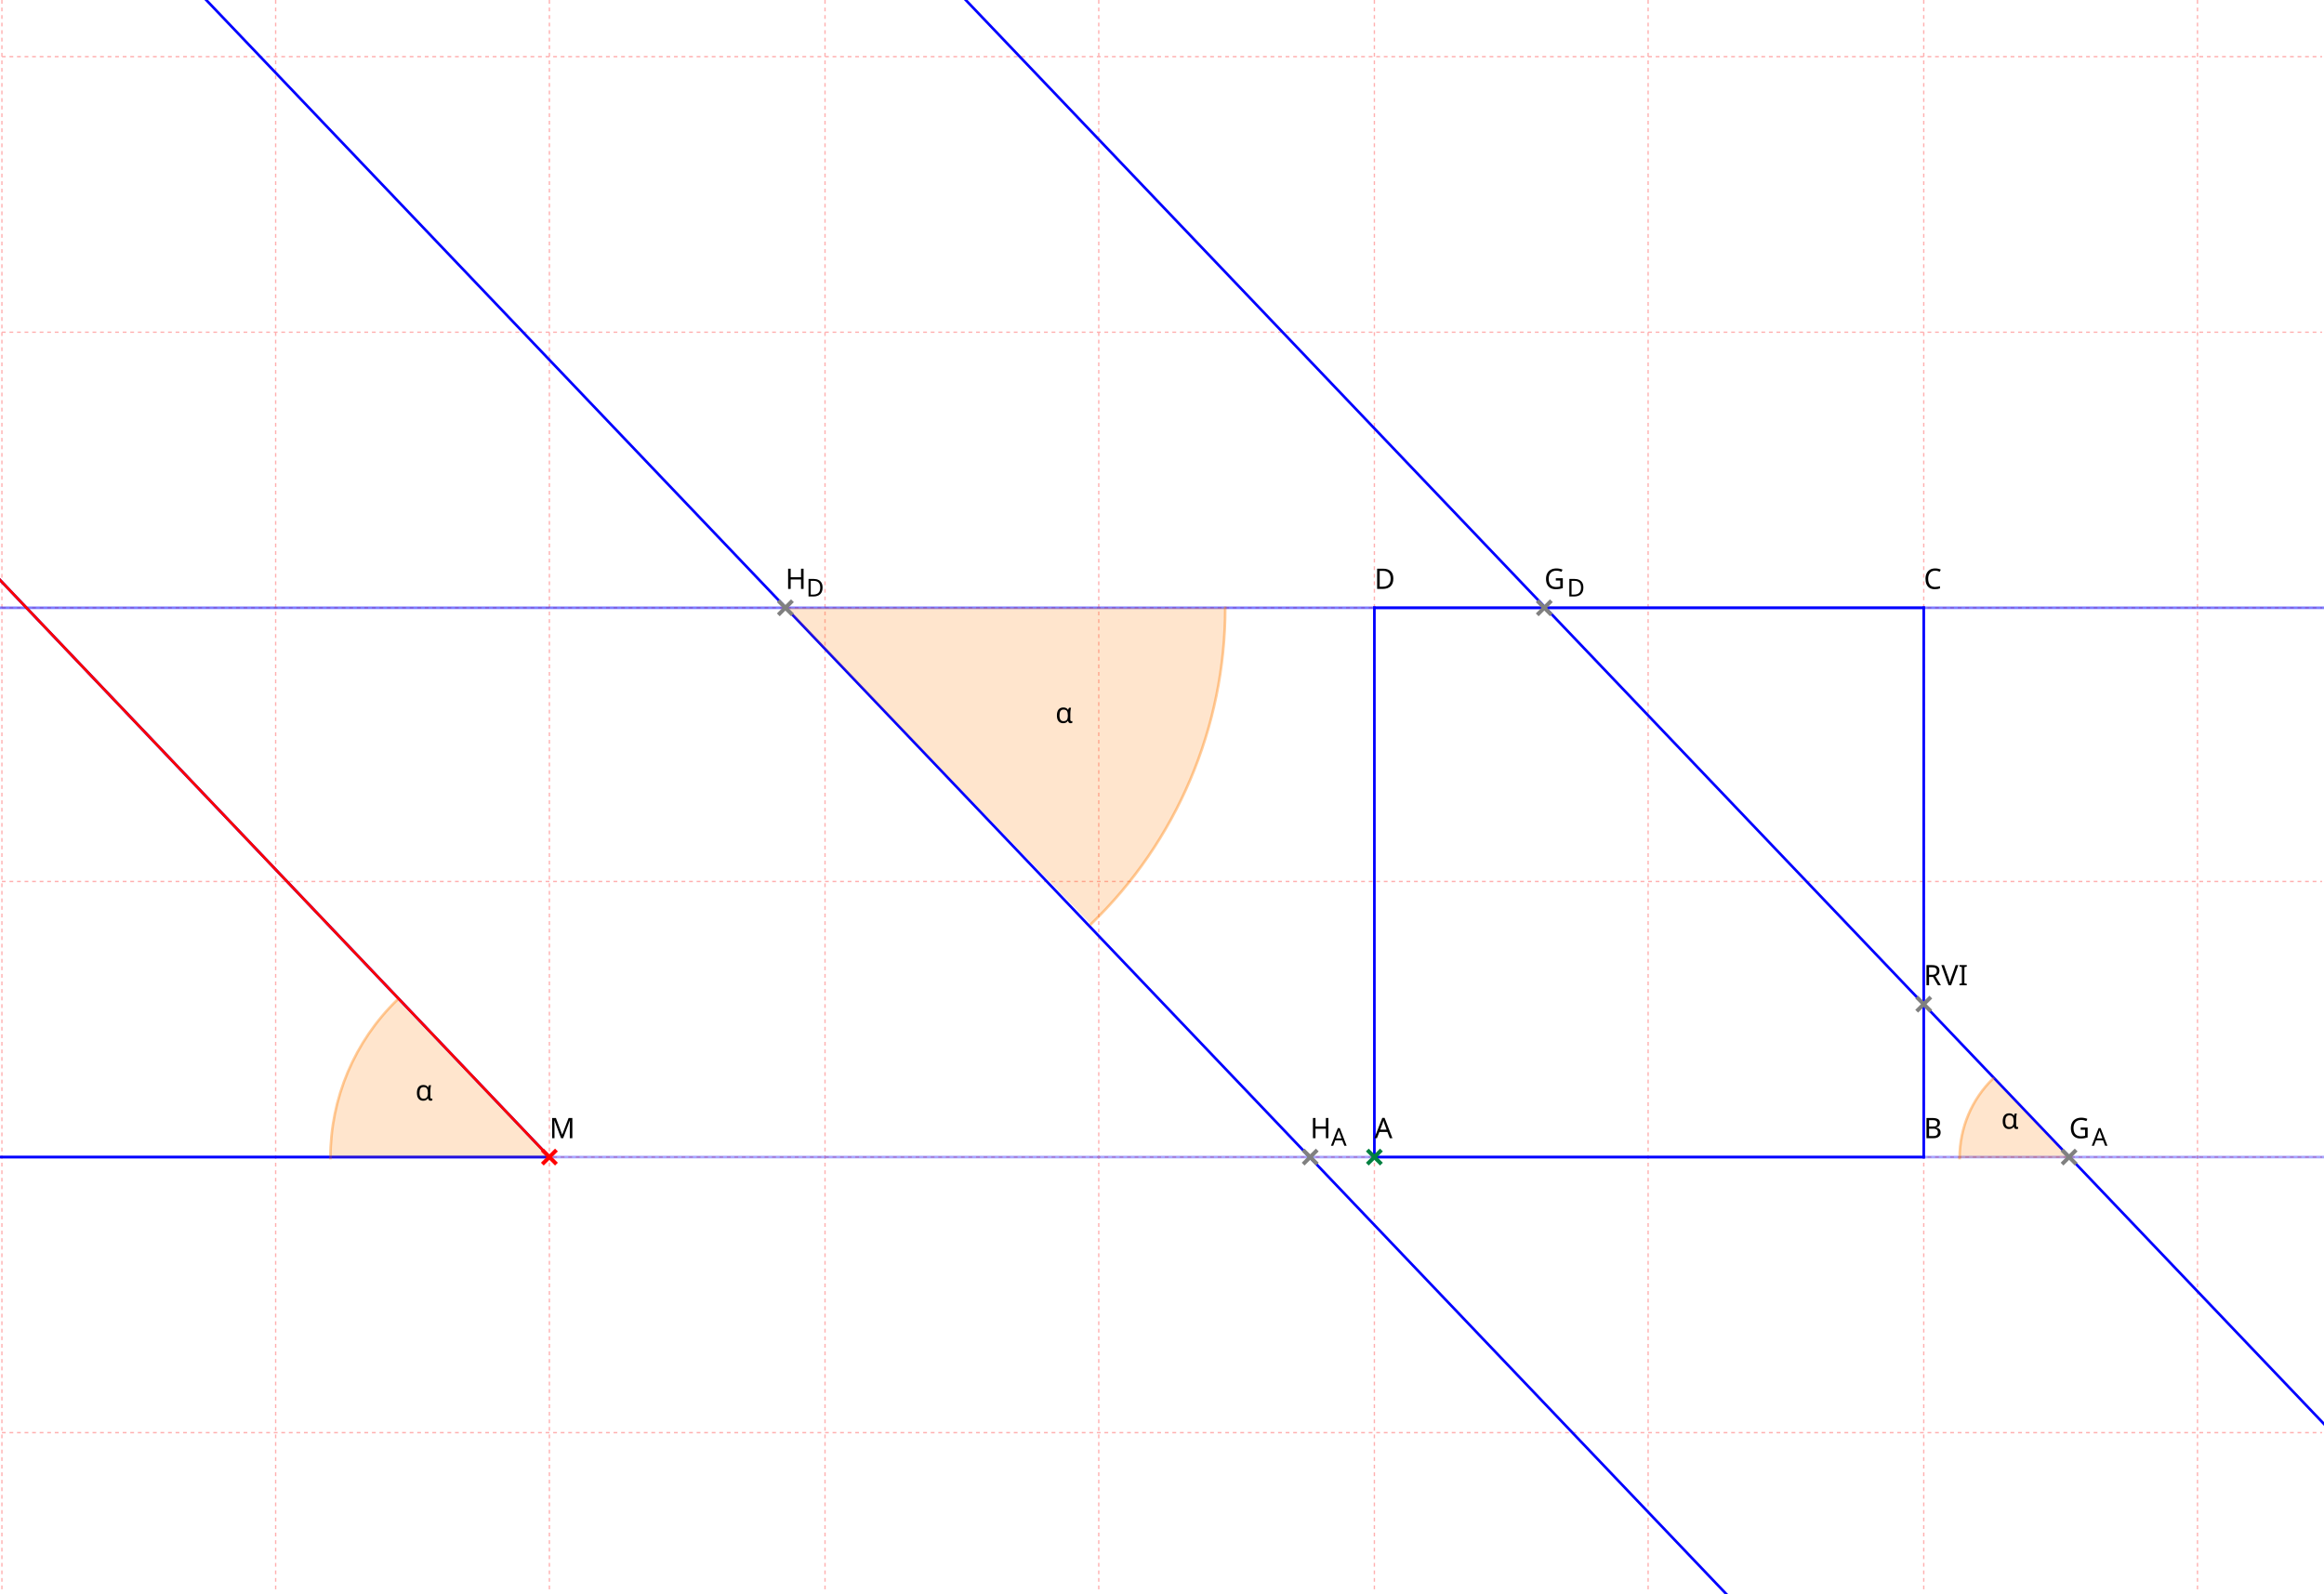
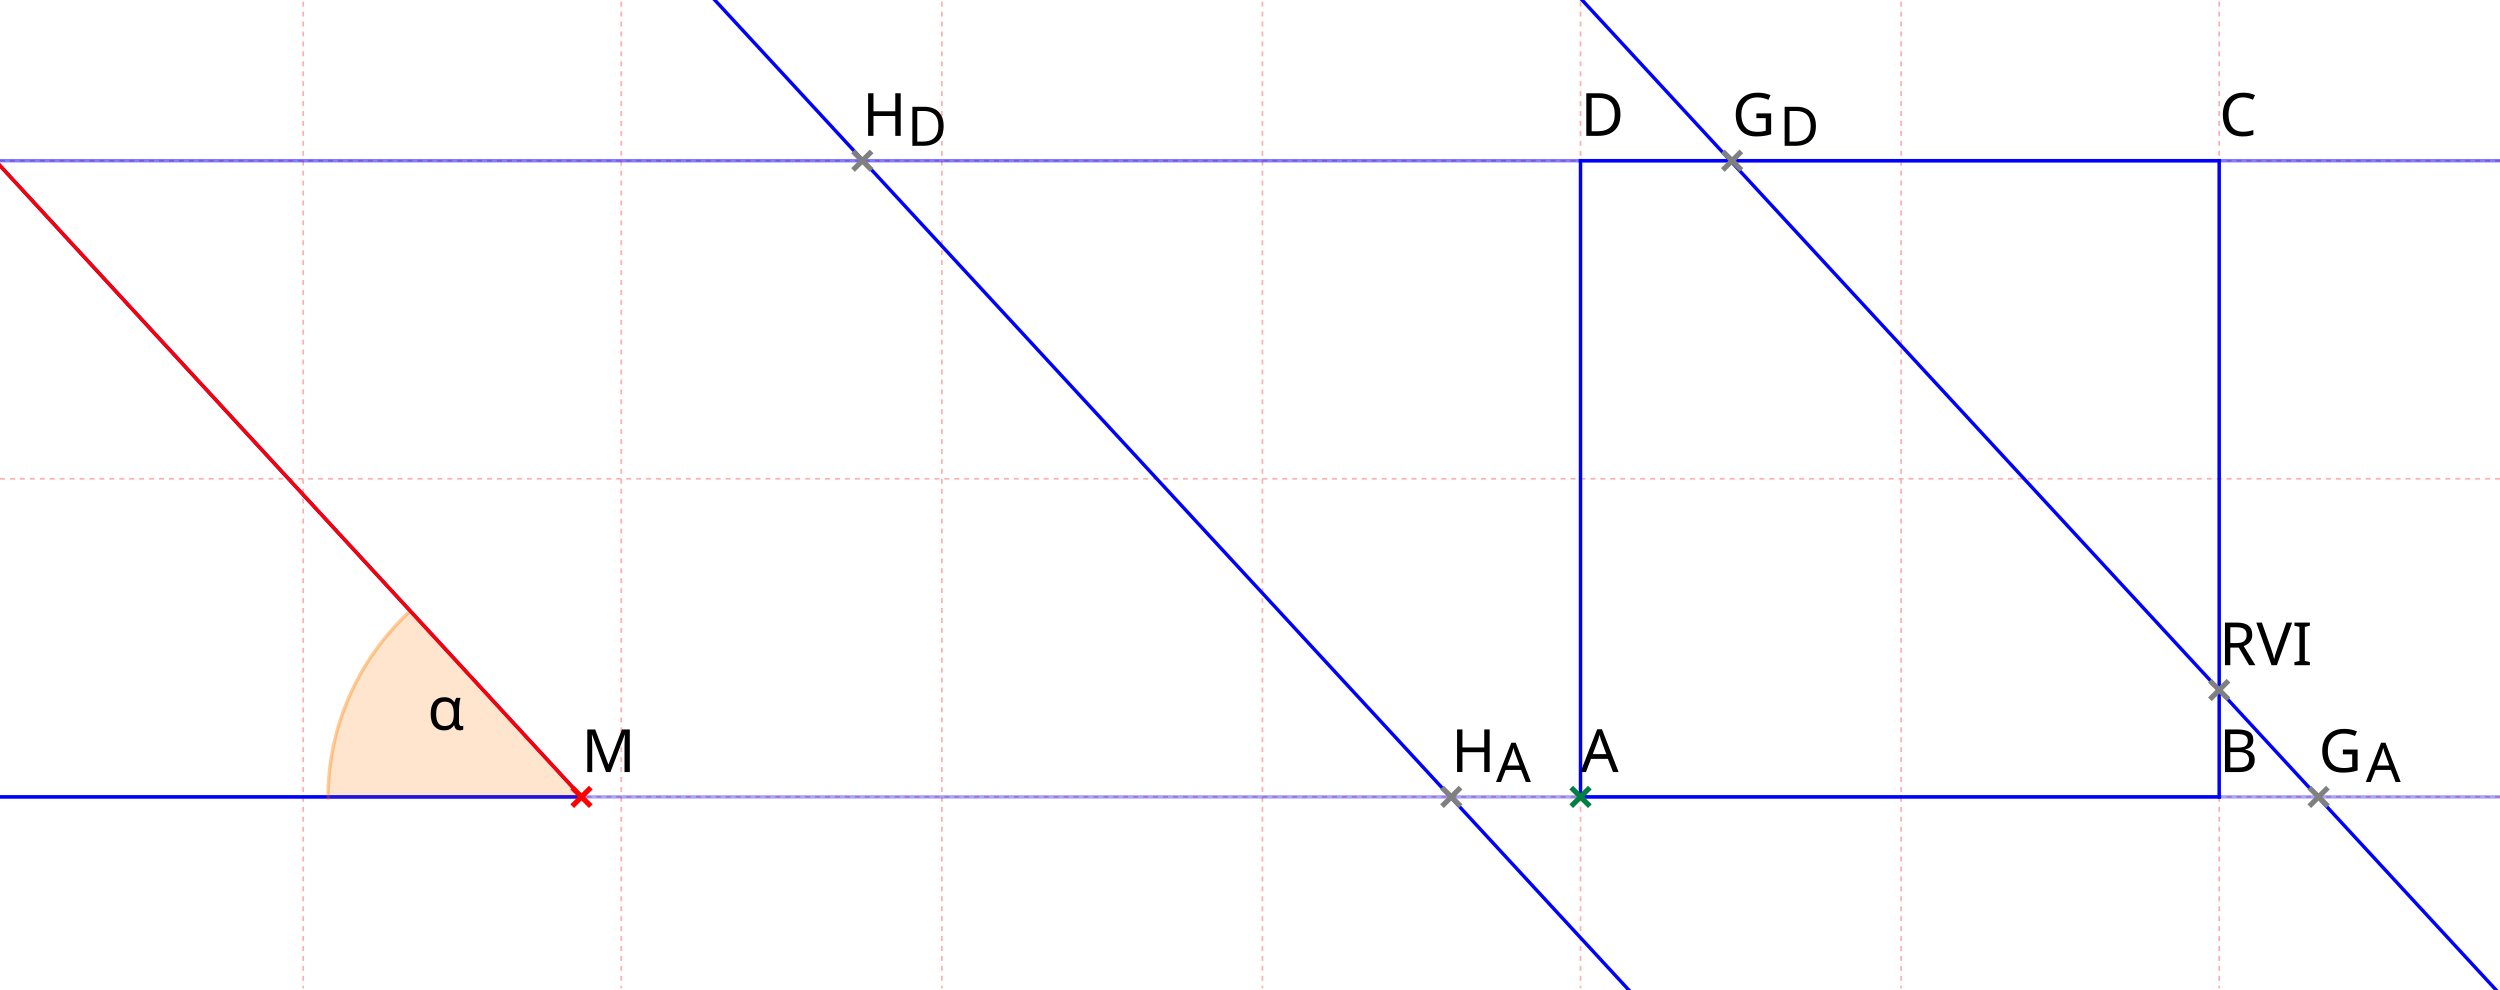
- <svg xmlns="http://www.w3.org/2000/svg" stroke-dasharray="none" shape-rendering="auto" font-family="'Dialog'" text-rendering="auto" width="21.12cm" fill-opacity="1" color-interpolation="auto" color-rendering="auto" font-size="12" viewBox="0 0 1229 844" fill="black" stroke="black" image-rendering="auto" stroke-miterlimit="10" stroke-linecap="square" stroke-linejoin="miter" font-style="normal" stroke-width="1" height="14.48cm" stroke-dashoffset="0" font-weight="normal" stroke-opacity="1">
+ <svg xmlns="http://www.w3.org/2000/svg" stroke-dasharray="none" shape-rendering="auto" font-family="'Dialog'" text-rendering="auto" width="19.57cm" fill-opacity="1" color-interpolation="auto" color-rendering="auto" font-size="12" viewBox="0 0 1006 397" fill="black" stroke="black" image-rendering="auto" stroke-miterlimit="10" stroke-linecap="square" stroke-linejoin="miter" font-style="normal" stroke-width="1" height="7.749cm" stroke-dashoffset="0" font-weight="normal" stroke-opacity="1">
  <defs id="genericDefs" />
  <g>
    <g stroke-linecap="butt" fill="rgb(255,175,175)" text-rendering="geometricPrecision" stroke-linejoin="bevel" stroke-dasharray="2,2" stroke="rgb(255,175,175)" stroke-width="0.7" stroke-miterlimit="8">
-       <line y2="844" fill="none" x1="-146" x2="-146" y1="0" />
-       <line y2="844" fill="none" x1="0" x2="0" y1="0" />
-       <line y2="844" fill="none" x1="145" x2="145" y1="0" />
-       <line y2="844" fill="none" x1="290" x2="290" y1="0" />
-       <line y2="844" fill="none" x1="436" x2="436" y1="0" />
-       <line y2="844" fill="none" x1="581" x2="581" y1="0" />
-       <line y2="844" fill="none" x1="727" x2="727" y1="0" />
-       <line y2="844" fill="none" x1="872" x2="872" y1="0" />
-       <line y2="844" fill="none" x1="1018" x2="1018" y1="0" />
-       <line y2="844" fill="none" x1="1163" x2="1163" y1="0" />
-       <line y2="844" fill="none" x1="1309" x2="1309" y1="0" />
-       <line y2="844" fill="none" x1="1454" x2="1454" y1="0" />
-       <line y2="-116" fill="none" x1="0" x2="1229" y1="-116" />
-       <line y2="30" fill="none" x1="0" x2="1229" y1="30" />
-       <line y2="176" fill="none" x1="0" x2="1229" y1="176" />
-       <line y2="322" fill="none" x1="0" x2="1229" y1="322" />
-       <line y2="467" fill="none" x1="0" x2="1229" y1="467" />
-       <line y2="613" fill="none" x1="0" x2="1229" y1="613" />
-       <line y2="759" fill="none" x1="0" x2="1229" y1="759" />
-       <line y2="905" fill="none" x1="0" x2="1229" y1="905" />
+       <line y2="397" fill="none" x1="-135" x2="-135" y1="0" />
+       <line y2="397" fill="none" x1="-7" x2="-7" y1="0" />
+       <line y2="397" fill="none" x1="122" x2="122" y1="0" />
+       <line y2="397" fill="none" x1="250" x2="250" y1="0" />
+       <line y2="397" fill="none" x1="379" x2="379" y1="0" />
+       <line y2="397" fill="none" x1="508" x2="508" y1="0" />
+       <line y2="397" fill="none" x1="636" x2="636" y1="0" />
+       <line y2="397" fill="none" x1="765" x2="765" y1="0" />
+       <line y2="397" fill="none" x1="893" x2="893" y1="0" />
+       <line y2="397" fill="none" x1="1022" x2="1022" y1="0" />
+       <line y2="-64" fill="none" x1="0" x2="1006" y1="-64" />
+       <line y2="64" fill="none" x1="0" x2="1006" y1="64" />
+       <line y2="192" fill="none" x1="0" x2="1006" y1="192" />
+       <line y2="320" fill="none" x1="0" x2="1006" y1="320" />
+       <line y2="448" fill="none" x1="0" x2="1006" y1="448" />
+       <line y2="576" fill="none" x1="0" x2="1006" y1="576" />
    </g>
    <g fill-opacity="0" fill="rgb(0,255,0)" text-rendering="geometricPrecision" stroke="rgb(0,255,0)" stroke-width="1.4" stroke-opacity="0">
-       <ellipse rx="2182" ry="2186" cx="290" cy="613" stroke="none" />
+       <ellipse rx="1927.5" ry="1921.5" cx="234.5" cy="320.5" stroke="none" />
    </g>
    <g fill-opacity="0.251" fill="rgb(0,0,255)" text-rendering="geometricPrecision" stroke="rgb(0,0,255)" stroke-width="1.4" stroke-opacity="0.251">
-       <ellipse rx="2182" fill="none" ry="2186" cx="290" cy="613" />
-     </g>
-     <g font-size="15" fill-opacity="0" fill="rgb(0,0,0)" text-rendering="geometricPrecision" stroke="rgb(0,0,0)" stroke-width="0.7" stroke-opacity="0">
-       <text xml:space="preserve" x="-1673" y="613" stroke="none">k</text>
-       <text xml:space="preserve" x="-1665" font-size="13" y="617" stroke="none">a</text>
-     </g>
-     <g fill="blue" text-rendering="geometricPrecision" stroke-width="1.4" font-size="13" stroke="blue">
-       <line y2="613" fill="none" x1="-303" x2="290" y1="-10" />
-     </g>
-     <g font-size="15" fill-opacity="0" fill="rgb(0,0,0)" text-rendering="geometricPrecision" stroke="rgb(0,0,0)" stroke-width="0.7" stroke-opacity="0">
-       <text xml:space="preserve" x="10" y="298" stroke="none">r+</text>
-     </g>
-     <g font-size="15" fill-opacity="0.4" fill="rgb(0,0,255)" text-rendering="geometricPrecision" stroke="rgb(0,0,255)" stroke-width="1.4" stroke-opacity="0.4">
-       <line y2="-3316" fill="none" x1="-10" x2="1239" y1="-2121" />
-     </g>
-     <g font-size="15" fill-opacity="0" fill="rgb(0,0,0)" text-rendering="geometricPrecision" stroke="rgb(0,0,0)" stroke-width="0.7" stroke-opacity="0">
-       <text xml:space="preserve" x="-2233" y="17" stroke="none">f</text>
-       <ellipse fill="rgb(0,255,0)" rx="291" cx="-1216" ry="291.5" cy="-967.5" stroke="none" stroke-width="1.4" />
-     </g>
-     <g font-size="15" fill-opacity="0.4" fill="rgb(0,0,255)" text-rendering="geometricPrecision" stroke="rgb(0,0,255)" stroke-width="1.4" stroke-opacity="0.4">
-       <ellipse rx="291" fill="none" ry="291.5" cx="-1216" cy="-967.5" />
-     </g>
-     <g font-size="15" fill-opacity="0" fill="rgb(0,0,0)" text-rendering="geometricPrecision" stroke="rgb(0,0,0)" stroke-width="0.7" stroke-opacity="0">
-       <text xml:space="preserve" x="-1478" y="-968" stroke="none">k</text>
-       <text xml:space="preserve" x="-1470" font-size="13" y="-964" stroke="none">b</text>
-     </g>
-     <g fill="blue" text-rendering="geometricPrecision" stroke-width="1.4" font-size="13" stroke="blue">
-       <line y2="613" fill="none" x1="-10" x2="290" y1="613" />
-     </g>
-     <g font-size="15" fill-opacity="0" fill="rgb(0,0,0)" text-rendering="geometricPrecision" stroke="rgb(0,0,0)" stroke-width="0.7" stroke-opacity="0">
-       <text xml:space="preserve" x="-82" y="613" stroke="none">d</text>
-     </g>
-     <g font-size="15" fill-opacity="0.196" fill="rgb(255,127,0)" text-rendering="geometricPrecision" stroke="rgb(255,127,0)" stroke-width="1.4" stroke-opacity="0.196">
-       <path d="M209.42 529.697 C186.784 551.65 174 581.897 174 613.5 L290 613.5 Z" stroke="none" />
-       <path fill="none" fill-opacity="0.392" d="M209.42 529.697 C186.784 551.65 174 581.897 174 613.5" stroke-opacity="0.392" />
-     </g>
-     <g text-rendering="geometricPrecision" stroke-width="0.7" font-size="15">
-       <text xml:space="preserve" x="219" y="583" stroke="none">α</text>
-       <text xml:space="preserve" x="363" y="-1354" stroke="none">E = (r * cos(α)|r * sin(α))</text>
-     </g>
-     <g font-size="15" fill-opacity="0" fill="rgb(200,200,200)" text-rendering="geometricPrecision" stroke="rgb(200,200,200)" stroke-width="0.7" stroke-opacity="0">
-       <rect fill="none" width="188" x="361" height="20" y="-1370" />
-     </g>
-     <g fill="blue" text-rendering="geometricPrecision" stroke-width="1.4" font-size="15" stroke="blue">
-       <line y2="1186" fill="none" x1="-10" x2="1239" y1="-124" />
-     </g>
-     <g font-size="15" fill-opacity="0" fill="rgb(0,0,0)" text-rendering="geometricPrecision" stroke="rgb(0,0,0)" stroke-width="0.7" stroke-opacity="0">
-       <text xml:space="preserve" x="109" y="17" stroke="none">n</text>
-     </g>
-     <g fill="blue" text-rendering="geometricPrecision" stroke-width="1.4" font-size="15" stroke="blue">
-       <line y2="613" fill="none" x1="727" x2="727" y1="322" />
-     </g>
-     <g font-size="15" fill-opacity="0" fill="rgb(0,0,0)" text-rendering="geometricPrecision" stroke="rgb(0,0,0)" stroke-width="0.7" stroke-opacity="0">
-       <text xml:space="preserve" x="718" y="467" stroke="none">h</text>
-     </g>
-     <g font-size="15" fill-opacity="0.502" fill="rgb(0,0,255)" text-rendering="geometricPrecision" stroke="rgb(0,0,255)" stroke-width="1.4" stroke-opacity="0.502">
-       <line y2="322" fill="none" x1="-10" x2="1239" y1="322" />
-     </g>
-     <g font-size="15" fill-opacity="0" fill="rgb(0,0,0)" text-rendering="geometricPrecision" stroke="rgb(0,0,0)" stroke-width="0.7" stroke-opacity="0">
-       <text xml:space="preserve" x="10" y="322" stroke="none">i</text>
-     </g>
-     <g fill="blue" text-rendering="geometricPrecision" stroke-width="1.4" font-size="15" stroke="blue">
-       <line y2="613" fill="none" x1="1018" x2="1018" y1="322" />
-     </g>
-     <g font-size="15" fill-opacity="0" fill="rgb(0,0,0)" text-rendering="geometricPrecision" stroke="rgb(0,0,0)" stroke-width="0.7" stroke-opacity="0">
-       <text xml:space="preserve" x="1012" y="467" stroke="none">j</text>
-     </g>
-     <g font-size="15" fill-opacity="0.349" fill="rgb(0,0,255)" text-rendering="geometricPrecision" stroke="rgb(0,0,255)" stroke-width="1.4" stroke-opacity="0.349">
-       <line y2="613" fill="none" x1="-10" x2="1239" y1="613" />
-     </g>
-     <g font-size="15" fill-opacity="0" fill="rgb(0,0,0)" text-rendering="geometricPrecision" stroke="rgb(0,0,0)" stroke-width="0.7" stroke-opacity="0">
-       <text xml:space="preserve" x="1212" y="613" stroke="none">k</text>
-     </g>
-     <g fill="red" text-rendering="geometricPrecision" stroke-width="1.4" font-size="15" stroke="red">
-       <line y2="613" fill="none" x1="-303" x2="290" y1="-10" />
-       <text x="-471" y="-177" fill="black" stroke="none" stroke-width="0.7" xml:space="preserve">r</text>
-       <line fill="none" x1="-10" x2="-1006" y1="-2121" y2="-1169" stroke="rgb(0,128,64)" />
-       <text x="-1127" y="-1069" fill="black" stroke="none" stroke-width="0.7" xml:space="preserve">r</text>
-     </g>
-     <g text-rendering="geometricPrecision" stroke-width="0.7" font-size="13">
-       <text xml:space="preserve" x="-1121" y="-1065" stroke="none">e</text>
-     </g>
-     <g font-size="13" fill-opacity="0.502" fill="rgb(0,0,255)" text-rendering="geometricPrecision" stroke="rgb(0,0,255)" stroke-width="1.4" stroke-opacity="0.502">
-       <line y2="322" fill="none" x1="-1006" x2="-1006" y1="-10" />
-     </g>
-     <g font-size="15" fill-opacity="0" fill="rgb(0,0,0)" text-rendering="geometricPrecision" stroke="rgb(0,0,0)" stroke-width="0.7" stroke-opacity="0">
-       <text xml:space="preserve" x="-1015" y="-424" stroke="none">g</text>
-       <ellipse fill="rgb(0,255,0)" rx="291" cx="-1006" ry="291.5" cy="-1169.5" stroke="none" stroke-width="1.4" />
-     </g>
-     <g font-size="15" fill-opacity="0.302" fill="rgb(0,0,255)" text-rendering="geometricPrecision" stroke="rgb(0,0,255)" stroke-width="1.4" stroke-opacity="0.302">
-       <ellipse rx="291" fill="none" ry="291.5" cx="-1006" cy="-1169.5" />
-     </g>
-     <g font-size="15" fill-opacity="0" fill="rgb(0,0,0)" text-rendering="geometricPrecision" stroke="rgb(0,0,0)" stroke-width="0.7" stroke-opacity="0">
-       <text xml:space="preserve" x="-1268" y="-1169" stroke="none">k</text>
-       <text xml:space="preserve" x="-1260" font-size="13" y="-1165" stroke="none">c</text>
-     </g>
-     <g fill="blue" text-rendering="geometricPrecision" stroke-width="1.4" font-size="13" stroke="blue">
-       <line y2="854" fill="none" x1="501" x2="1325" y1="-10" />
-     </g>
-     <g font-size="15" fill-opacity="0" fill="rgb(0,0,0)" text-rendering="geometricPrecision" stroke="rgb(0,0,0)" stroke-width="0.7" stroke-opacity="0">
-       <text xml:space="preserve" x="511" y="15" stroke="none">a</text>
-     </g>
-     <g fill="blue" text-rendering="geometricPrecision" stroke-width="1.4" font-size="15" stroke="blue">
-       <line y2="322" fill="none" x1="727" x2="1018" y1="322" />
-     </g>
-     <g font-size="15" fill-opacity="0" fill="rgb(0,0,0)" text-rendering="geometricPrecision" stroke="rgb(0,0,0)" stroke-width="0.7" stroke-opacity="0">
-       <text xml:space="preserve" x="866" y="322" stroke="none">l</text>
-     </g>
-     <g fill="blue" text-rendering="geometricPrecision" stroke-width="1.4" font-size="15" stroke="blue">
-       <line y2="613" fill="none" x1="727" x2="1018" y1="613" />
-     </g>
-     <g font-size="15" fill-opacity="0" fill="rgb(0,0,0)" text-rendering="geometricPrecision" stroke="rgb(0,0,0)" stroke-width="0.7" stroke-opacity="0">
-       <text xml:space="preserve" x="860" y="613" stroke="none">m</text>
-     </g>
-     <g font-size="15" fill-opacity="0.196" fill="rgb(255,127,0)" text-rendering="geometricPrecision" stroke="rgb(255,127,0)" stroke-width="1.4" stroke-opacity="0.196">
-       <path d="M1054.71 571.419 C1043.392 582.442 1037 597.631 1037 613.5 L1095 613.5 Z" stroke="none" />
-       <path fill="none" fill-opacity="0.392" d="M1054.71 571.419 C1043.392 582.442 1037 597.631 1037 613.5" stroke-opacity="0.392" />
-     </g>
-     <g text-rendering="geometricPrecision" stroke-width="0.7" font-size="15">
-       <text xml:space="preserve" x="1059" y="598" stroke="none">α</text>
-     </g>
-     <g font-size="15" fill-opacity="0.196" fill="rgb(255,127,0)" text-rendering="geometricPrecision" stroke="rgb(255,127,0)" stroke-width="1.4" stroke-opacity="0.196">
-       <path d="M576.855 489.606 C622.322 445.7 648 385.206 648 322 L415 322 Z" stroke="none" />
-       <path fill="none" fill-opacity="0.392" d="M576.855 489.606 C622.322 445.7 648 385.206 648 322" stroke-opacity="0.392" />
-     </g>
-     <g text-rendering="geometricPrecision" stroke-width="0.7" font-size="15">
-       <text xml:space="preserve" x="558" y="383" stroke="none">α</text>
-       <line fill="none" x1="287" x2="293" y1="610" y2="616" stroke="red" stroke-width="2.1" />
-       <line fill="none" x1="293" x2="287" y1="610" y2="616" stroke="red" stroke-width="2.1" />
-       <text xml:space="preserve" x="290" y="603" stroke="none">M</text>
-       <line fill="none" x1="-1219" x2="-1213" y1="-971" y2="-965" stroke="rgb(255,150,0)" stroke-width="2.1" />
-       <line fill="none" x1="-1213" x2="-1219" y1="-971" y2="-965" stroke="rgb(255,150,0)" stroke-width="2.1" />
-       <text xml:space="preserve" x="-1216" y="-978" stroke="none">E</text>
-       <line fill="none" x1="-1430" x2="-1424" y1="-770" y2="-764" stroke="gray" stroke-width="2.1" />
-       <line fill="none" x1="-1424" x2="-1430" y1="-770" y2="-764" stroke="gray" stroke-width="2.1" />
-       <text xml:space="preserve" x="-1427" y="-777" stroke="none">F</text>
-       <line fill="none" x1="-1009" x2="-1003" y1="-1172" y2="-1166" stroke="gray" stroke-width="2.1" />
-       <line fill="none" x1="-1003" x2="-1009" y1="-1172" y2="-1166" stroke="gray" stroke-width="2.1" />
-       <text xml:space="preserve" x="-1006" y="-1179" stroke="none">H</text>
-     </g>
-     <g font-size="15" fill-opacity="0" fill="rgb(255,0,0)" text-rendering="geometricPrecision" stroke="rgb(255,0,0)" stroke-width="2.1" stroke-opacity="0">
-       <line y2="616" fill="none" x1="-440" x2="-434" y1="610" />
-       <line y2="616" fill="none" x1="-434" x2="-440" y1="610" />
-       <text x="-437" y="603" fill="rgb(0,0,0)" stroke="none" stroke-width="0.7" xml:space="preserve">K</text>
-     </g>
-     <g fill="rgb(0,128,64)" text-rendering="geometricPrecision" stroke-width="2.1" font-size="15" stroke="rgb(0,128,64)">
-       <line y2="616" fill="none" x1="724" x2="730" y1="610" />
-       <line y2="616" fill="none" x1="730" x2="724" y1="610" />
-       <text x="727" y="603" fill="black" stroke="none" stroke-width="0.7" xml:space="preserve">A</text>
-     </g>
-     <g font-size="15" fill-opacity="0" fill="rgb(255,0,0)" text-rendering="geometricPrecision" stroke="rgb(255,0,0)" stroke-width="2.1" stroke-opacity="0">
-       <line y2="325" fill="none" x1="724" x2="730" y1="319" />
-       <line y2="325" fill="none" x1="730" x2="724" y1="319" />
-     </g>
-     <g text-rendering="geometricPrecision" stroke-width="0.7" font-size="15">
-       <text xml:space="preserve" x="727" y="312" stroke="none">D</text>
-     </g>
-     <g font-size="15" fill-opacity="0" fill="rgb(255,0,0)" text-rendering="geometricPrecision" stroke="rgb(255,0,0)" stroke-width="2.1" stroke-opacity="0">
-       <line y2="325" fill="none" x1="1015" x2="1021" y1="319" />
-       <line y2="325" fill="none" x1="1021" x2="1015" y1="319" />
-     </g>
-     <g text-rendering="geometricPrecision" stroke-width="0.7" font-size="15">
-       <text xml:space="preserve" x="1018" y="312" stroke="none">C</text>
-     </g>
-     <g font-size="15" fill-opacity="0" fill="rgb(255,0,0)" text-rendering="geometricPrecision" stroke="rgb(255,0,0)" stroke-width="2.1" stroke-opacity="0">
-       <line y2="616" fill="none" x1="1015" x2="1021" y1="610" />
-       <line y2="616" fill="none" x1="1021" x2="1015" y1="610" />
-     </g>
-     <g text-rendering="geometricPrecision" stroke-width="0.7" font-size="15">
-       <text xml:space="preserve" x="1018" y="603" stroke="none">B</text>
-       <line fill="none" x1="412" x2="418" y1="319" y2="325" stroke="gray" stroke-width="2.1" />
-       <line fill="none" x1="418" x2="412" y1="319" y2="325" stroke="gray" stroke-width="2.1" />
-       <text xml:space="preserve" x="415" y="312" stroke="none">H</text>
-       <text xml:space="preserve" x="426" font-size="13" y="316" stroke="none">D</text>
-       <line fill="none" x1="690" x2="696" y1="610" y2="616" stroke="gray" stroke-width="2.1" />
-       <line fill="none" x1="696" x2="690" y1="610" y2="616" stroke="gray" stroke-width="2.1" />
-       <text xml:space="preserve" x="693" y="603" stroke="none">H</text>
-       <text xml:space="preserve" x="704" font-size="13" y="607" stroke="none">A</text>
-       <line fill="none" x1="-1009" x2="-1003" y1="319" y2="325" stroke="gray" stroke-width="2.1" />
-       <line fill="none" x1="-1003" x2="-1009" y1="319" y2="325" stroke="gray" stroke-width="2.1" />
-       <text xml:space="preserve" x="-1006" y="312" stroke="none">L</text>
-       <line fill="none" x1="-798" x2="-792" y1="-1373" y2="-1367" stroke="gray" stroke-width="2.1" />
-       <line fill="none" x1="-792" x2="-798" y1="-1373" y2="-1367" stroke="gray" stroke-width="2.1" />
-       <text xml:space="preserve" x="-795" y="-1380" stroke="none">G</text>
-       <line fill="none" x1="814" x2="820" y1="319" y2="325" stroke="gray" stroke-width="2.1" />
-       <line fill="none" x1="820" x2="814" y1="319" y2="325" stroke="gray" stroke-width="2.1" />
-       <text xml:space="preserve" x="817" y="312" stroke="none">G</text>
-       <text xml:space="preserve" x="829" font-size="13" y="316" stroke="none">D</text>
-       <line fill="none" x1="1092" x2="1098" y1="610" y2="616" stroke="gray" stroke-width="2.1" />
-       <line fill="none" x1="1098" x2="1092" y1="610" y2="616" stroke="gray" stroke-width="2.1" />
-       <text xml:space="preserve" x="1095" y="603" stroke="none">G</text>
-       <text xml:space="preserve" x="1107" font-size="13" y="607" stroke="none">A</text>
-       <line fill="none" x1="1015" x2="1021" y1="529" y2="535" stroke="gray" stroke-width="2.1" />
-       <line fill="none" x1="1021" x2="1015" y1="529" y2="535" stroke="gray" stroke-width="2.1" />
-       <text xml:space="preserve" x="1018" y="522" stroke="none">RVI</text>
+       <ellipse rx="1927.5" fill="none" ry="1921.5" cx="234.5" cy="320.5" />
+     </g>
+     <g font-size="24" fill-opacity="0" fill="rgb(0,0,0)" text-rendering="geometricPrecision" stroke="rgb(0,0,0)" stroke-width="0.7" stroke-opacity="0">
+       <text xml:space="preserve" x="-1500" y="320" stroke="none">k</text>
+       <text xml:space="preserve" x="-1486" font-size="22" y="324" stroke="none">a</text>
+     </g>
+     <g fill="blue" text-rendering="geometricPrecision" stroke-width="1.4" font-size="22" stroke="blue">
+       <line y2="320" fill="none" x1="-70" x2="234" y1="-10" />
+     </g>
+     <g font-size="24" fill-opacity="0" fill="rgb(0,0,0)" text-rendering="geometricPrecision" stroke="rgb(0,0,0)" stroke-width="0.7" stroke-opacity="0">
+       <text xml:space="preserve" x="10" y="55" stroke="none">r+</text>
+     </g>
+     <g font-size="24" fill-opacity="0.4" fill="rgb(0,0,255)" text-rendering="geometricPrecision" stroke="rgb(0,0,255)" stroke-width="1.4" stroke-opacity="0.4">
+       <line y2="-3008" fill="none" x1="-10" x2="1016" y1="-2067" />
+     </g>
+     <g font-size="24" fill-opacity="0" fill="rgb(0,0,0)" text-rendering="geometricPrecision" stroke="rgb(0,0,0)" stroke-width="0.7" stroke-opacity="0">
+       <text xml:space="preserve" x="-2267" y="28" stroke="none">f</text>
+       <ellipse fill="rgb(0,255,0)" rx="257" cx="-1071" ry="256" cy="-1094" stroke="none" stroke-width="1.4" />
+     </g>
+     <g font-size="24" fill-opacity="0.4" fill="rgb(0,0,255)" text-rendering="geometricPrecision" stroke="rgb(0,0,255)" stroke-width="1.4" stroke-opacity="0.4">
+       <ellipse rx="257" fill="none" ry="256" cx="-1071" cy="-1094" />
+     </g>
+     <g font-size="24" fill-opacity="0" fill="rgb(0,0,0)" text-rendering="geometricPrecision" stroke="rgb(0,0,0)" stroke-width="0.7" stroke-opacity="0">
+       <text xml:space="preserve" x="-1302" y="-1093" stroke="none">k</text>
+       <text xml:space="preserve" x="-1288" font-size="22" y="-1089" stroke="none">b</text>
+     </g>
+     <g fill="blue" text-rendering="geometricPrecision" stroke-width="1.4" font-size="22" stroke="blue">
+       <line y2="320" fill="none" x1="-10" x2="234" y1="320" />
+     </g>
+     <g font-size="24" fill-opacity="0" fill="rgb(0,0,0)" text-rendering="geometricPrecision" stroke="rgb(0,0,0)" stroke-width="0.7" stroke-opacity="0">
+       <text xml:space="preserve" x="38" y="320" stroke="none">d</text>
+     </g>
+     <g font-size="24" fill-opacity="0.196" fill="rgb(255,127,0)" text-rendering="geometricPrecision" stroke="rgb(255,127,0)" stroke-width="1.4" stroke-opacity="0.196">
+       <path d="M164.754 245.536 C143.863 264.923 132 292.073 132 320.5 L235 320.5 Z" stroke="none" />
+       <path fill="none" fill-opacity="0.392" d="M164.754 245.536 C143.863 264.923 132 292.073 132 320.5" stroke-opacity="0.392" />
+     </g>
+     <g text-rendering="geometricPrecision" stroke-width="0.7" font-size="24">
+       <text xml:space="preserve" x="172" y="293" stroke="none">α</text>
+       <text xml:space="preserve" x="572" y="-1409" stroke="none">E = (r * cos(α)|r * sin(α))</text>
+     </g>
+     <g font-size="24" fill-opacity="0" fill="rgb(200,200,200)" text-rendering="geometricPrecision" stroke="rgb(200,200,200)" stroke-width="0.7" stroke-opacity="0">
+       <rect fill="none" width="294" x="570" height="31" y="-1434" />
+     </g>
+     <g fill="blue" text-rendering="geometricPrecision" stroke-width="1.4" font-size="24" stroke="blue">
+       <line y2="407" fill="none" x1="279" x2="664" y1="-10" />
+     </g>
+     <g font-size="24" fill-opacity="0" fill="rgb(0,0,0)" text-rendering="geometricPrecision" stroke="rgb(0,0,0)" stroke-width="0.7" stroke-opacity="0">
+       <text xml:space="preserve" x="674" y="392" stroke="none">n</text>
+     </g>
+     <g fill="blue" text-rendering="geometricPrecision" stroke-width="1.4" font-size="24" stroke="blue">
+       <line y2="320" fill="none" x1="636" x2="636" y1="64" />
+     </g>
+     <g font-size="24" fill-opacity="0" fill="rgb(0,0,0)" text-rendering="geometricPrecision" stroke="rgb(0,0,0)" stroke-width="0.7" stroke-opacity="0">
+       <text xml:space="preserve" x="624" y="192" stroke="none">h</text>
+     </g>
+     <g font-size="24" fill-opacity="0.502" fill="rgb(0,0,255)" text-rendering="geometricPrecision" stroke="rgb(0,0,255)" stroke-width="1.4" stroke-opacity="0.502">
+       <line y2="64" fill="none" x1="-10" x2="1016" y1="64" />
+     </g>
+     <g font-size="24" fill-opacity="0" fill="rgb(0,0,0)" text-rendering="geometricPrecision" stroke="rgb(0,0,0)" stroke-width="0.7" stroke-opacity="0">
+       <text xml:space="preserve" x="10" y="64" stroke="none">i</text>
+     </g>
+     <g fill="blue" text-rendering="geometricPrecision" stroke-width="1.4" font-size="24" stroke="blue">
+       <line y2="320" fill="none" x1="893" x2="893" y1="64" />
+     </g>
+     <g font-size="24" fill-opacity="0" fill="rgb(0,0,0)" text-rendering="geometricPrecision" stroke="rgb(0,0,0)" stroke-width="0.7" stroke-opacity="0">
+       <text xml:space="preserve" x="885" y="192" stroke="none">j</text>
+     </g>
+     <g font-size="24" fill-opacity="0.349" fill="rgb(0,0,255)" text-rendering="geometricPrecision" stroke="rgb(0,0,255)" stroke-width="1.4" stroke-opacity="0.349">
+       <line y2="320" fill="none" x1="-10" x2="1016" y1="320" />
+     </g>
+     <g font-size="24" fill-opacity="0" fill="rgb(0,0,0)" text-rendering="geometricPrecision" stroke="rgb(0,0,0)" stroke-width="0.7" stroke-opacity="0">
+       <text xml:space="preserve" x="978" y="320" stroke="none">k</text>
+     </g>
+     <g fill="red" text-rendering="geometricPrecision" stroke-width="1.4" font-size="24" stroke="red">
+       <line y2="320" fill="none" x1="-70" x2="234" y1="-10" />
+       <text x="-428" y="-387" fill="black" stroke="none" stroke-width="0.7" xml:space="preserve">r</text>
+       <line fill="none" x1="-10" x2="-882" y1="-2067" y2="-1267" stroke="rgb(0,128,64)" />
+       <text x="-1000" y="-1180" fill="black" stroke="none" stroke-width="0.7" xml:space="preserve">r</text>
+     </g>
+     <g text-rendering="geometricPrecision" stroke-width="0.7" font-size="22">
+       <text xml:space="preserve" x="-990" y="-1176" stroke="none">e</text>
+     </g>
+     <g font-size="22" fill-opacity="0.502" fill="rgb(0,0,255)" text-rendering="geometricPrecision" stroke="rgb(0,0,255)" stroke-width="1.4" stroke-opacity="0.502">
+       <line y2="64" fill="none" x1="-882" x2="-882" y1="-10" />
+     </g>
+     <g font-size="24" fill-opacity="0" fill="rgb(0,0,0)" text-rendering="geometricPrecision" stroke="rgb(0,0,0)" stroke-width="0.7" stroke-opacity="0">
+       <text xml:space="preserve" x="-894" y="-601" stroke="none">g</text>
+       <ellipse fill="rgb(0,255,0)" rx="257" cx="-882" ry="256" cy="-1267" stroke="none" stroke-width="1.4" />
+     </g>
+     <g font-size="24" fill-opacity="0.302" fill="rgb(0,0,255)" text-rendering="geometricPrecision" stroke="rgb(0,0,255)" stroke-width="1.4" stroke-opacity="0.302">
+       <ellipse rx="257" fill="none" ry="256" cx="-882" cy="-1267" />
+     </g>
+     <g font-size="24" fill-opacity="0" fill="rgb(0,0,0)" text-rendering="geometricPrecision" stroke="rgb(0,0,0)" stroke-width="0.7" stroke-opacity="0">
+       <text xml:space="preserve" x="-1113" y="-1267" stroke="none">k</text>
+       <text xml:space="preserve" x="-1099" font-size="22" y="-1263" stroke="none">c</text>
+     </g>
+     <g fill="blue" text-rendering="geometricPrecision" stroke-width="1.4" font-size="22" stroke="blue">
+       <line y2="407" fill="none" x1="628" x2="1013" y1="-10" />
+     </g>
+     <g font-size="24" fill-opacity="0" fill="rgb(0,0,0)" text-rendering="geometricPrecision" stroke="rgb(0,0,0)" stroke-width="0.7" stroke-opacity="0">
+       <text xml:space="preserve" x="983" y="392" stroke="none">a</text>
+     </g>
+     <g fill="blue" text-rendering="geometricPrecision" stroke-width="1.4" font-size="24" stroke="blue">
+       <line y2="64" fill="none" x1="636" x2="893" y1="64" />
+     </g>
+     <g font-size="24" fill-opacity="0" fill="rgb(0,0,0)" text-rendering="geometricPrecision" stroke="rgb(0,0,0)" stroke-width="0.7" stroke-opacity="0">
+       <text xml:space="preserve" x="757" y="64" stroke="none">l</text>
+     </g>
+     <g fill="blue" text-rendering="geometricPrecision" stroke-width="1.4" font-size="24" stroke="blue">
+       <line y2="320" fill="none" x1="636" x2="893" y1="320" />
+     </g>
+     <g font-size="24" fill-opacity="0" fill="rgb(0,0,0)" text-rendering="geometricPrecision" stroke="rgb(0,0,0)" stroke-width="0.7" stroke-opacity="0">
+       <text xml:space="preserve" x="748" y="320" stroke="none">m</text>
+     </g>
+     <g fill="red" text-rendering="geometricPrecision" stroke-width="2.1" font-size="24" stroke="red">
+       <line y2="323" fill="none" x1="231" x2="237" y1="317" />
+       <line y2="323" fill="none" x1="237" x2="231" y1="317" />
+       <text x="234" y="310" fill="black" stroke="none" stroke-width="0.7" xml:space="preserve">M</text>
+       <line fill="none" x1="-1074" x2="-1068" y1="-1096" y2="-1090" stroke="rgb(255,150,0)" />
+       <line fill="none" x1="-1068" x2="-1074" y1="-1096" y2="-1090" stroke="rgb(255,150,0)" />
+       <text x="-1071" y="-1103" fill="black" stroke="none" stroke-width="0.7" xml:space="preserve">E</text>
+       <line fill="none" x1="-1263" x2="-1257" y1="-923" y2="-917" stroke="gray" />
+       <line fill="none" x1="-1257" x2="-1263" y1="-923" y2="-917" stroke="gray" />
+       <text x="-1260" y="-930" fill="black" stroke="none" stroke-width="0.7" xml:space="preserve">F</text>
+       <line fill="none" x1="-885" x2="-879" y1="-1270" y2="-1264" stroke="gray" />
+       <line fill="none" x1="-879" x2="-885" y1="-1270" y2="-1264" stroke="gray" />
+       <text x="-882" y="-1277" fill="black" stroke="none" stroke-width="0.7" xml:space="preserve">H</text>
+     </g>
+     <g font-size="24" fill-opacity="0" fill="rgb(255,0,0)" text-rendering="geometricPrecision" stroke="rgb(255,0,0)" stroke-width="2.1" stroke-opacity="0">
+       <line y2="323" fill="none" x1="-138" x2="-132" y1="317" />
+       <line y2="323" fill="none" x1="-132" x2="-138" y1="317" />
+       <text x="-135" y="310" fill="rgb(0,0,0)" stroke="none" stroke-width="0.7" xml:space="preserve">K</text>
+     </g>
+     <g fill="rgb(0,128,64)" text-rendering="geometricPrecision" stroke-width="2.1" font-size="24" stroke="rgb(0,128,64)">
+       <line y2="323" fill="none" x1="633" x2="639" y1="317" />
+       <line y2="323" fill="none" x1="639" x2="633" y1="317" />
+       <text x="636" y="310" fill="black" stroke="none" stroke-width="0.7" xml:space="preserve">A</text>
+     </g>
+     <g font-size="24" fill-opacity="0" fill="rgb(255,0,0)" text-rendering="geometricPrecision" stroke="rgb(255,0,0)" stroke-width="2.1" stroke-opacity="0">
+       <line y2="67" fill="none" x1="633" x2="639" y1="61" />
+       <line y2="67" fill="none" x1="639" x2="633" y1="61" />
+     </g>
+     <g text-rendering="geometricPrecision" stroke-width="0.7" font-size="24">
+       <text xml:space="preserve" x="636" y="54" stroke="none">D</text>
+     </g>
+     <g font-size="24" fill-opacity="0" fill="rgb(255,0,0)" text-rendering="geometricPrecision" stroke="rgb(255,0,0)" stroke-width="2.1" stroke-opacity="0">
+       <line y2="67" fill="none" x1="890" x2="896" y1="61" />
+       <line y2="67" fill="none" x1="896" x2="890" y1="61" />
+     </g>
+     <g text-rendering="geometricPrecision" stroke-width="0.7" font-size="24">
+       <text xml:space="preserve" x="893" y="54" stroke="none">C</text>
+     </g>
+     <g font-size="24" fill-opacity="0" fill="rgb(255,0,0)" text-rendering="geometricPrecision" stroke="rgb(255,0,0)" stroke-width="2.1" stroke-opacity="0">
+       <line y2="323" fill="none" x1="890" x2="896" y1="317" />
+       <line y2="323" fill="none" x1="896" x2="890" y1="317" />
+     </g>
+     <g text-rendering="geometricPrecision" stroke-width="0.7" font-size="24">
+       <text xml:space="preserve" x="893" y="310" stroke="none">B</text>
+       <line fill="none" x1="344" x2="350" y1="61" y2="67" stroke="gray" stroke-width="2.1" />
+       <line fill="none" x1="350" x2="344" y1="61" y2="67" stroke="gray" stroke-width="2.1" />
+       <text xml:space="preserve" x="347" y="54" stroke="none">H</text>
+       <text xml:space="preserve" x="365" font-size="22" y="58" stroke="none">D</text>
+       <line fill="none" x1="581" x2="587" y1="317" y2="323" stroke="gray" stroke-width="2.1" />
+       <line fill="none" x1="587" x2="581" y1="317" y2="323" stroke="gray" stroke-width="2.1" />
+       <text xml:space="preserve" x="584" y="310" stroke="none">H</text>
+       <text xml:space="preserve" x="602" font-size="22" y="314" stroke="none">A</text>
+       <line fill="none" x1="-885" x2="-879" y1="61" y2="67" stroke="gray" stroke-width="2.1" />
+       <line fill="none" x1="-879" x2="-885" y1="61" y2="67" stroke="gray" stroke-width="2.1" />
+       <text xml:space="preserve" x="-882" y="54" stroke="none">L</text>
+       <line fill="none" x1="-696" x2="-690" y1="-1443" y2="-1437" stroke="gray" stroke-width="2.1" />
+       <line fill="none" x1="-690" x2="-696" y1="-1443" y2="-1437" stroke="gray" stroke-width="2.1" />
+       <text xml:space="preserve" x="-693" y="-1450" stroke="none">G</text>
+       <line fill="none" x1="694" x2="700" y1="61" y2="67" stroke="gray" stroke-width="2.1" />
+       <line fill="none" x1="700" x2="694" y1="61" y2="67" stroke="gray" stroke-width="2.1" />
+       <text xml:space="preserve" x="697" y="54" stroke="none">G</text>
+       <text xml:space="preserve" x="716" font-size="22" y="58" stroke="none">D</text>
+       <line fill="none" x1="930" x2="936" y1="317" y2="323" stroke="gray" stroke-width="2.1" />
+       <line fill="none" x1="936" x2="930" y1="317" y2="323" stroke="gray" stroke-width="2.1" />
+       <text xml:space="preserve" x="933" y="310" stroke="none">G</text>
+       <text xml:space="preserve" x="952" font-size="22" y="314" stroke="none">A</text>
+       <line fill="none" x1="890" x2="896" y1="274" y2="280" stroke="gray" stroke-width="2.1" />
+       <line fill="none" x1="896" x2="890" y1="274" y2="280" stroke="gray" stroke-width="2.1" />
+       <text xml:space="preserve" x="893" y="267" stroke="none">RVI</text>
    </g>
  </g>
</svg>
